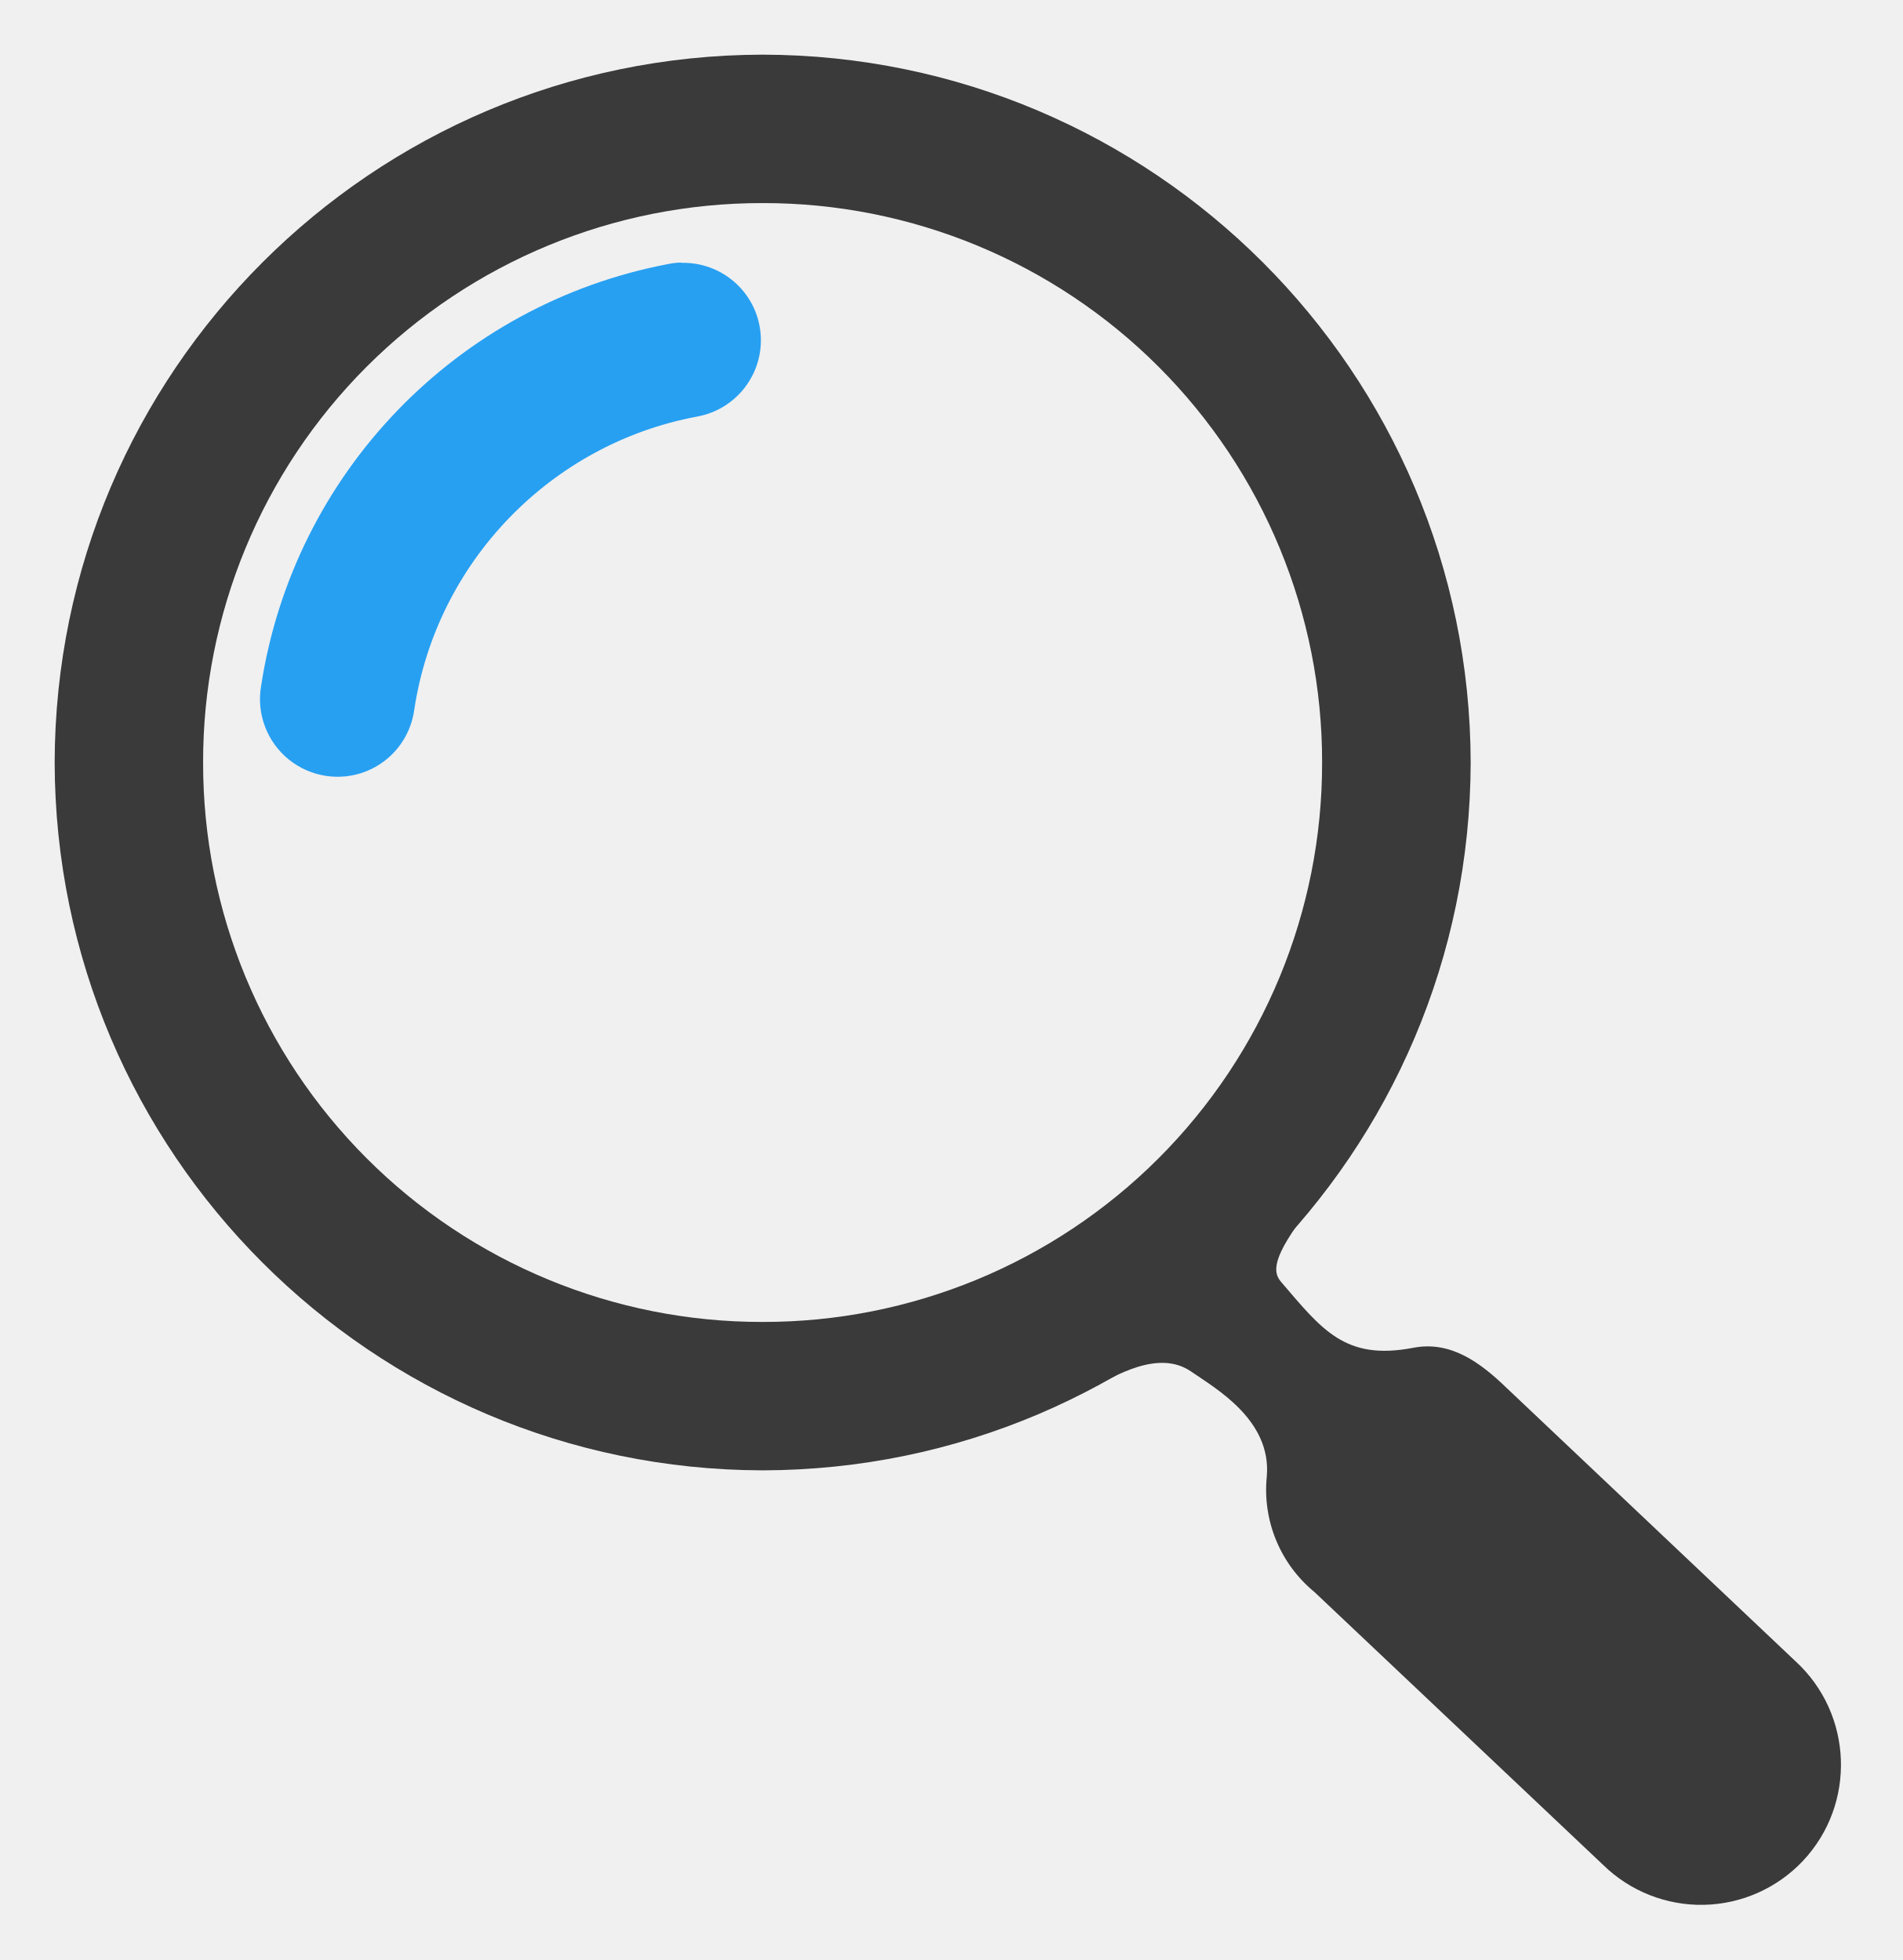
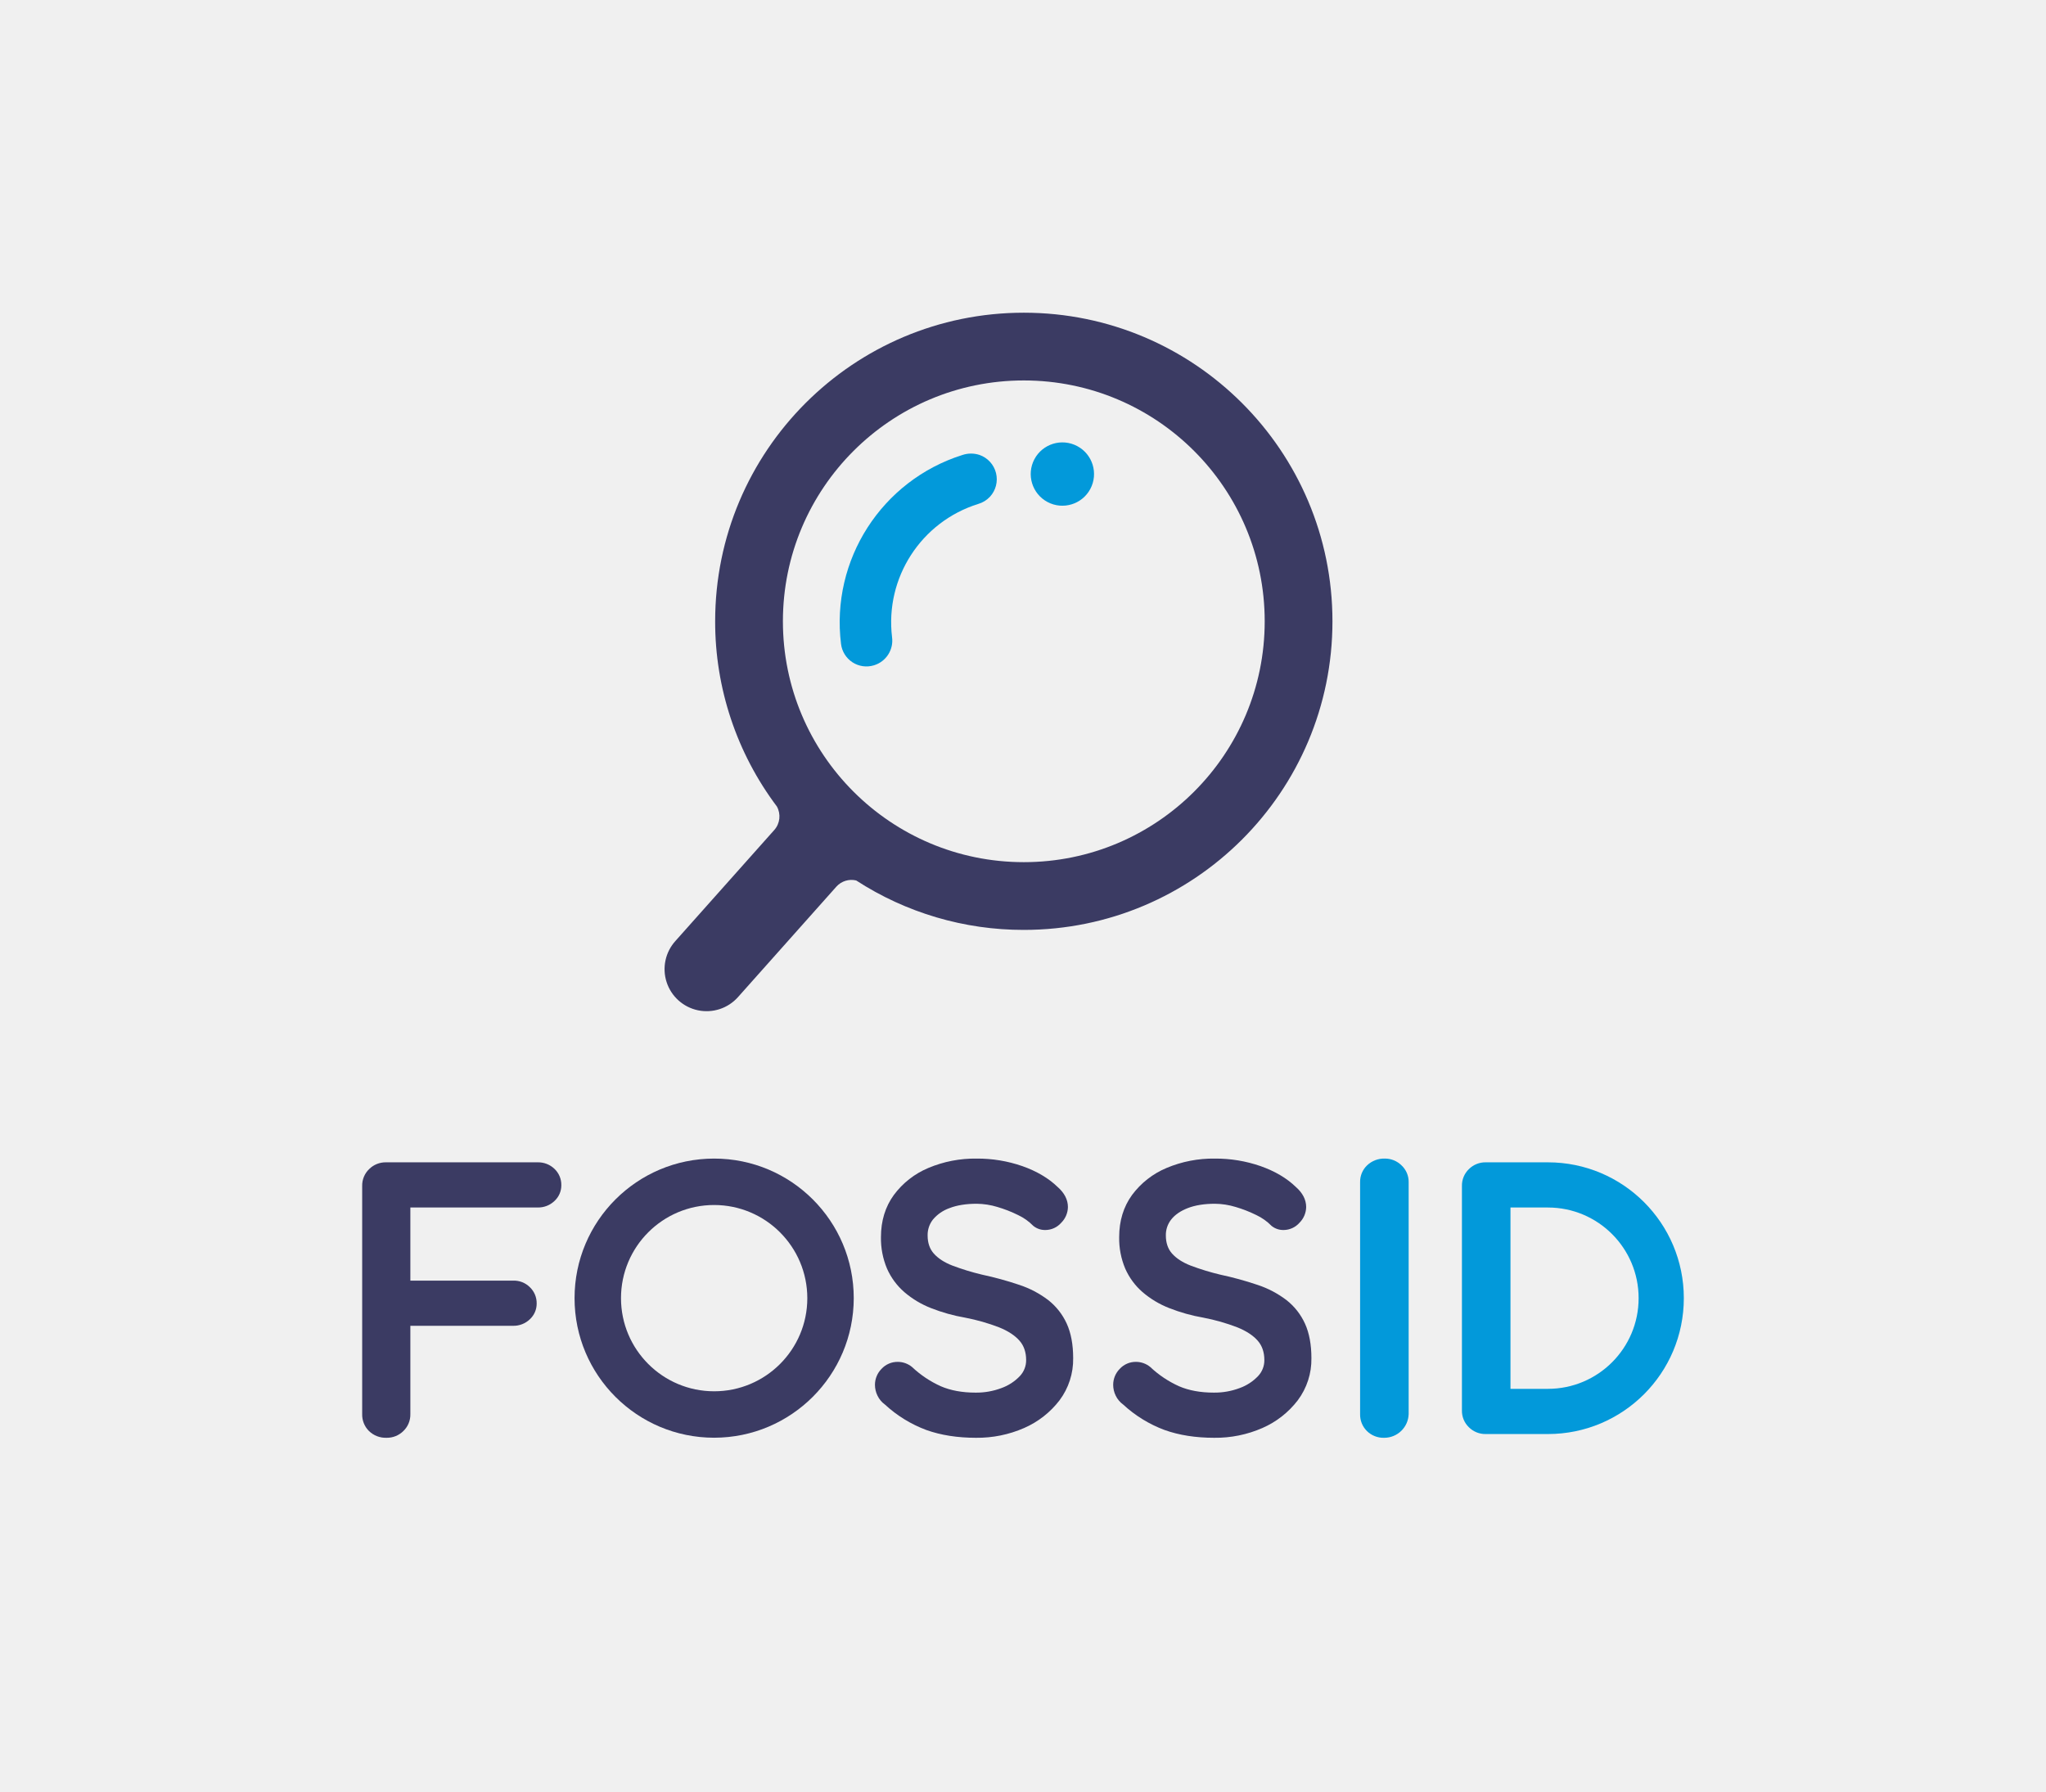
- <svg xmlns="http://www.w3.org/2000/svg" xmlns:xlink="http://www.w3.org/1999/xlink" viewBox="0 0 65.78 67.78" fill="#fff" fill-rule="evenodd" stroke="#000" stroke-linecap="round" stroke-linejoin="round">
-   <use xlink:href="#A" x="1.89" y="1.89" />
-   <symbol id="A" overflow="visible">
-     <g stroke="none">
-       <g fill="#3a3a3a" fill-rule="nonzero">
-         <path d="M42.77 39.523c-1.259.03-3.477.442-3.919.454-1.965.057-4.471 4.838-3.024 6.161.831-.446 2.343-1.38 3.477-.593.816.567 2.782 1.663 2.608 3.628-.153 1.524.467 3.024 1.652 3.995l9.986 9.441a4.84 4.84 0 0 0 6.898-.144c1.852-1.965 1.739-5.08-.257-6.909l-9.986-9.449c-.937-.907-1.954-1.637-3.235-1.387-2.362.453-3.16-.643-4.573-2.291-.348-.408-.189-1.047 1.202-2.797-.106-.102-.416-.136-.839-.125z" />
-         <path d="M24.477 0C10.971.029.029 10.971 0 24.477.027 37.986 10.972 48.93 24.481 48.957c13.509-.027 24.453-10.971 24.481-24.48C48.932 10.968 37.986.025 24.477 0zm0 5.133c5.134-.009 10.06 2.027 13.691 5.657s5.666 8.557 5.657 13.691c.008 5.133-2.028 10.059-5.658 13.688s-8.556 5.665-13.69 5.656c-5.133.008-10.058-2.027-13.687-5.657s-5.665-8.554-5.657-13.687c-.009-5.133 2.026-10.059 5.656-13.69s8.555-5.666 13.689-5.658z" />
-       </g>
-       <path d="M21.657 7.189a2.68 2.68 0 0 0-.45.053A17.56 17.56 0 0 0 7.136 21.846c-.159.955.208 1.922.961 2.53s1.775.764 2.675.407 1.535-1.176 1.663-2.136c.771-5.11 4.724-9.184 9.767-10.129 1.383-.244 2.344-1.513 2.204-2.91s-1.34-2.447-2.744-2.408z" fill="#27a0f2" fill-rule="nonzero" />
+ <svg xmlns="http://www.w3.org/2000/svg" id="Layer_1" data-name="Layer 1" viewBox="0 0 1418 1242">
+   <g>
+     <g>
+       <path d="M267.964,996.637a16.646,16.646,0,0,1-12.254-4.7,15.946,15.946,0,0,1-4.7-11.739V822.131a15.78,15.78,0,0,1,4.862-11.775,16.137,16.137,0,0,1,11.57-4.663H372.6a16.236,16.236,0,0,1,11.692,4.535,15.23,15.23,0,0,1,4.739,11.382,14.644,14.644,0,0,1-4.742,10.868A16.221,16.221,0,0,1,372.6,837H284.4v50.7h71.115a15.641,15.641,0,0,1,11.69,4.526,15.266,15.266,0,0,1,4.742,11.39,14.65,14.65,0,0,1-4.741,10.869,16.226,16.226,0,0,1-11.691,4.527H284.4V980.2a15.756,15.756,0,0,1-4.865,11.778A16.132,16.132,0,0,1,267.964,996.637Z" fill="#3b3b63" />
+       <path d="M676.385,996.638c-12.777,0-24.333-1.812-34.346-5.387a87.01,87.01,0,0,1-28.757-17.68,16.271,16.271,0,0,1-5.152-6.186,17.074,17.074,0,0,1-1.735-7.459,15.692,15.692,0,0,1,4.5-11.013,15.038,15.038,0,0,1,11.419-4.9,15.58,15.58,0,0,1,9.755,3.535,72.266,72.266,0,0,0,19.966,13.363c6.76,2.932,14.866,4.418,24.1,4.418a49.325,49.325,0,0,0,17.953-3.164,32.951,32.951,0,0,0,12.711-8.273,15.9,15.9,0,0,0,4.376-11.126c0-5.415-1.531-9.916-4.552-13.38-3.192-3.662-7.948-6.785-14.136-9.283a136.973,136.973,0,0,0-23.487-6.717,120.852,120.852,0,0,1-23.832-6.672,64.427,64.427,0,0,1-18.446-11.085,46.385,46.385,0,0,1-12-16.315,53.95,53.95,0,0,1-4.171-21.82c0-11.207,3.007-21.022,8.94-29.172A57.24,57.24,0,0,1,643.393,809.6a83.374,83.374,0,0,1,33.514-6.5,94.838,94.838,0,0,1,31.731,5.252c9.912,3.514,18.086,8.347,24.294,14.364,4.761,4.159,7.2,8.881,7.2,13.979a15.681,15.681,0,0,1-4.625,10.878,14.689,14.689,0,0,1-11.027,5.039,12.826,12.826,0,0,1-8.222-2.773l-.087-.07-.164-.151a36.462,36.462,0,0,0-10.368-7.348,88.082,88.082,0,0,0-14.427-5.645,50.72,50.72,0,0,0-14.31-2.213c-7.368,0-13.716,1.02-18.867,3.031a26.519,26.519,0,0,0-11.408,7.853,17.319,17.319,0,0,0-3.729,11.158c0,5.07,1.437,9.261,4.269,12.455,3.026,3.412,7.379,6.229,12.936,8.373a168.319,168.319,0,0,0,20.411,6.248,232.006,232.006,0,0,1,25.889,7.1,68.818,68.818,0,0,1,20.034,10.51,43.73,43.73,0,0,1,12.885,16.389c2.952,6.473,4.447,14.527,4.447,23.939A47.37,47.37,0,0,1,734.3,970.68a62.262,62.262,0,0,1-24.511,19.176A80.786,80.786,0,0,1,676.385,996.638Z" fill="#3b3b63" />
+       <path d="M841.488,996.638c-12.779,0-24.333-1.812-34.34-5.387a86.879,86.879,0,0,1-28.757-17.68,16.352,16.352,0,0,1-5.155-6.179,17.082,17.082,0,0,1-1.738-7.466,15.721,15.721,0,0,1,4.494-11.009,15.042,15.042,0,0,1,11.422-4.908,15.547,15.547,0,0,1,9.759,3.538,72.174,72.174,0,0,0,19.97,13.36c6.754,2.932,14.857,4.418,24.088,4.418a49.4,49.4,0,0,0,17.961-3.164,33,33,0,0,0,12.71-8.273,15.9,15.9,0,0,0,4.369-11.126c0-5.415-1.532-9.916-4.553-13.38-3.193-3.664-7.946-6.788-14.128-9.283a137.452,137.452,0,0,0-23.5-6.717,120.935,120.935,0,0,1-23.825-6.672,64.515,64.515,0,0,1-18.453-11.085,46.339,46.339,0,0,1-11.989-16.317,53.815,53.815,0,0,1-4.171-21.818c0-11.2,3-21.016,8.93-29.171A57.256,57.256,0,0,1,808.5,809.6a83.376,83.376,0,0,1,33.513-6.5,94.908,94.908,0,0,1,31.737,5.252c9.923,3.519,18.094,8.353,24.291,14.366,4.764,4.16,7.21,8.882,7.21,13.977a15.708,15.708,0,0,1-4.623,10.875,14.729,14.729,0,0,1-11.037,5.042,12.823,12.823,0,0,1-8.221-2.773l-.252-.222a36.286,36.286,0,0,0-10.365-7.346,88.017,88.017,0,0,0-14.429-5.646,50.721,50.721,0,0,0-14.311-2.213c-7.36,0-13.709,1.02-18.868,3.031-4.984,1.948-8.819,4.589-11.4,7.85a17.3,17.3,0,0,0-3.738,11.161c0,5.063,1.438,9.254,4.273,12.458,3.02,3.4,7.372,6.222,12.933,8.372a169.793,169.793,0,0,0,20.412,6.248,231.85,231.85,0,0,1,25.894,7.1,68.68,68.68,0,0,1,20.029,10.511,43.772,43.772,0,0,1,12.89,16.385c2.953,6.475,4.448,14.529,4.448,23.942a47.367,47.367,0,0,1-9.48,29.218,62.2,62.2,0,0,1-24.5,19.176A80.855,80.855,0,0,1,841.488,996.638Z" fill="#3b3b63" />
+       <path d="M959.334,996.64a16.321,16.321,0,0,1-12-4.7,16,16,0,0,1-4.7-11.74V819.526a15.768,15.768,0,0,1,4.869-11.768,17.12,17.12,0,0,1,12.349-4.663,16.287,16.287,0,0,1,11.395,4.624,15.569,15.569,0,0,1,5.037,11.807V980.2a16.937,16.937,0,0,1-16.954,16.439Z" fill="#0299da" />
+       <path d="M494.954,996.594A96.749,96.749,0,1,1,591.7,899.841,96.858,96.858,0,0,1,494.954,996.594Zm0-161.317a64.564,64.564,0,1,0,64.564,64.564A64.637,64.637,0,0,0,494.954,835.277Z" fill="#3b3b63" />
+       <path d="M1072.82,805.694h-43.18a16.145,16.145,0,0,0-11.571,4.664,15.783,15.783,0,0,0-4.861,11.775V977.606a15.752,15.752,0,0,0,4.862,11.77,16.119,16.119,0,0,0,11.57,4.662h43.18a94.172,94.172,0,0,0,0-188.344Zm0,157.013v.018h-25.97V837.006h25.97v.013a62.844,62.844,0,1,1,0,125.688Z" fill="#0299da" />
    </g>
-   </symbol>
+     <g>
+       <path d="M605.639,461.194a17.738,17.738,0,0,1-22.76-14.833A121.688,121.688,0,0,1,666.949,315.4a18.779,18.779,0,0,1,11.9-.059,17.879,17.879,0,0,1,7.22,29.025,18.128,18.128,0,0,1-8.179,4.985,85.915,85.915,0,0,0-59.649,92.285,17.859,17.859,0,0,1-12.313,19.467Z" fill="#0299da" />
+       <path d="M716.9,318.318a21.947,21.947,0,1,1,9.1,29.673A21.976,21.976,0,0,1,716.9,318.318Z" fill="#0299da" />
+       <path d="M709.558,216.758c-118.141,0-213.913,95.772-213.913,213.912a212.964,212.964,0,0,0,42.771,128.346,14.184,14.184,0,0,1-1.806,16.327l-68.459,76.871a29.13,29.13,0,1,0,43.273,39.008L579.746,614.5a14.074,14.074,0,0,1,13.637-4.192,212.9,212.9,0,0,0,116.175,34.278c118.141,0,213.913-95.772,213.913-213.914S827.7,216.758,709.558,216.758Zm0,380.869A166.956,166.956,0,1,1,876.515,430.67,166.956,166.956,0,0,1,709.558,597.627Z" fill="#3b3b63" />
+     </g>
+   </g>
</svg>
